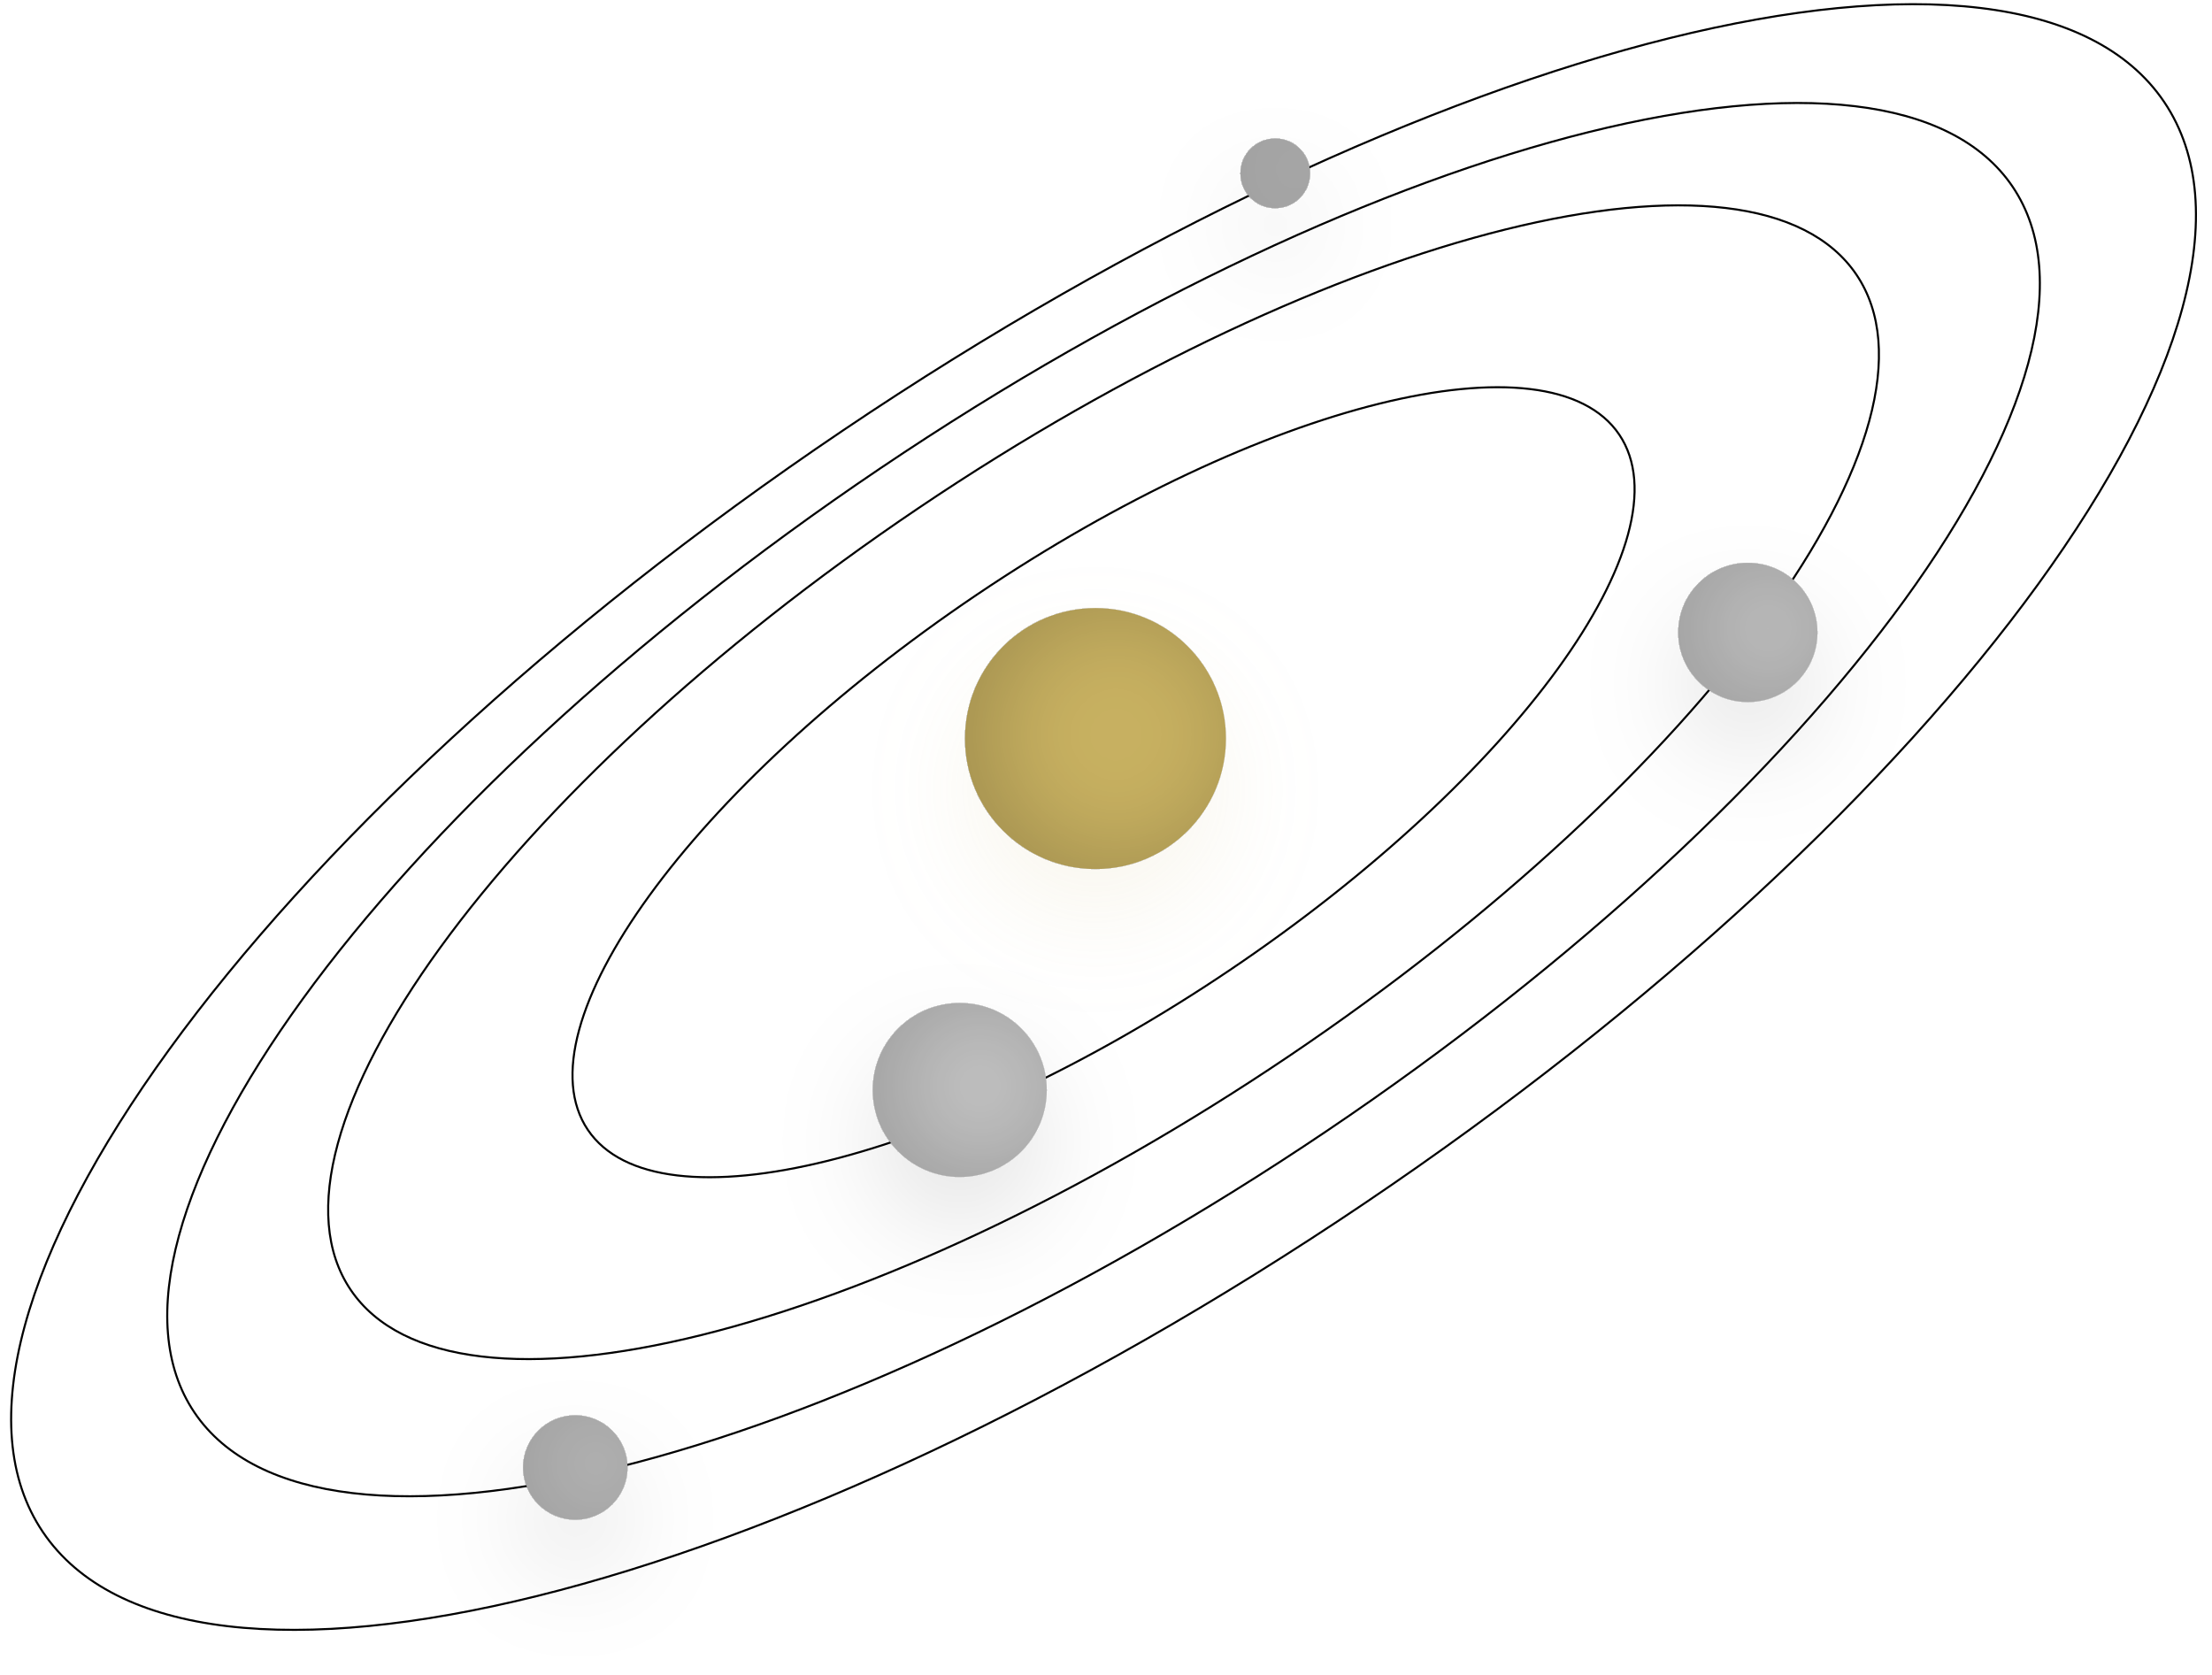
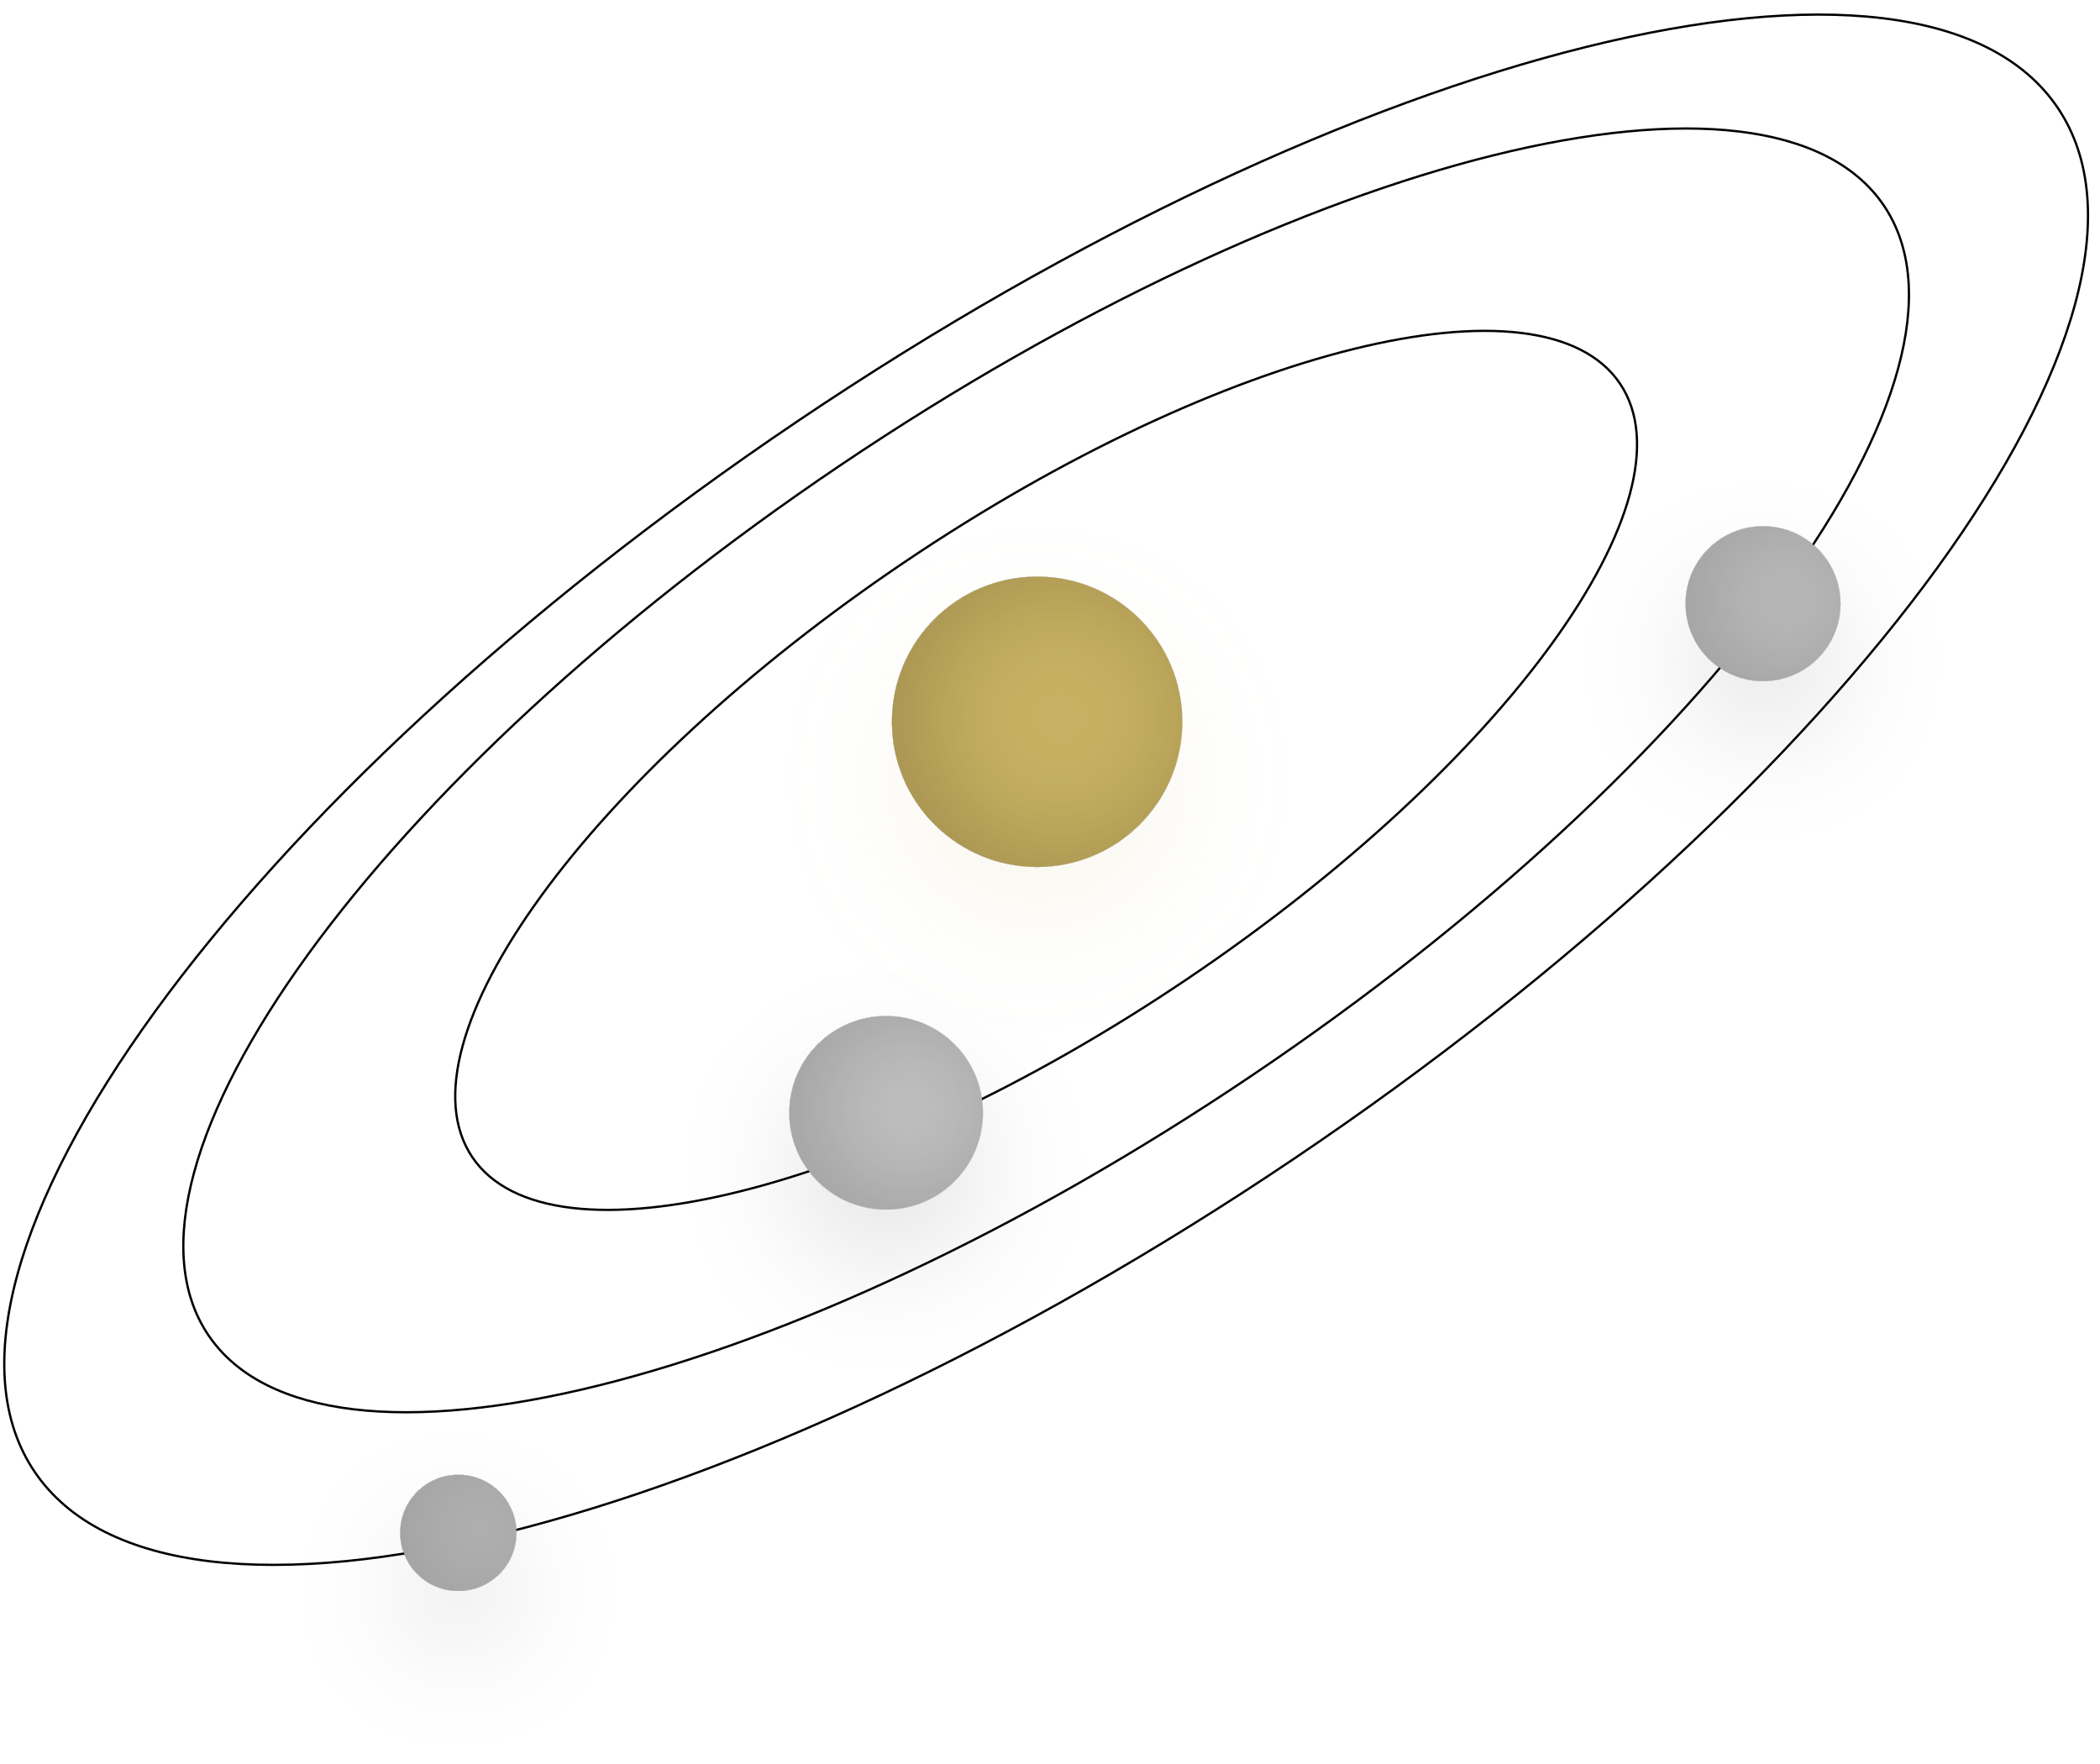
- <svg xmlns="http://www.w3.org/2000/svg" width="1083" height="820" viewBox="0 0 1083 820" fill="none">
+ <svg xmlns="http://www.w3.org/2000/svg" width="924" height="776" viewBox="0 0 924 776" fill="none">
  <g filter="url(#filter0_di_505_1161)">
-     <circle cx="536.341" cy="361.585" r="63.881" fill="#C8B161" />
+     <circle cx="456.341" cy="317.585" r="63.881" fill="#C8B161" />
  </g>
-   <path d="M792.788 212.777C801.266 225.356 802.396 242.099 797.062 261.69C791.73 281.28 779.95 303.651 762.716 327.399C728.251 374.892 672.036 427.802 602.234 474.851C532.432 521.9 462.296 554.157 405.341 568.285C376.862 575.349 351.705 577.874 331.546 575.467C311.385 573.06 296.289 565.731 287.811 553.153C279.332 540.574 278.203 523.831 283.536 504.24C288.869 484.651 300.648 462.279 317.882 438.531C352.348 391.038 408.563 338.129 478.364 291.079C548.166 244.03 618.302 211.774 675.257 197.646C703.737 190.581 728.893 188.056 749.052 190.463C769.213 192.87 784.31 200.199 792.788 212.777Z" stroke="black" />
-   <path d="M908.93 134.493C921.354 152.924 922.991 177.433 915.199 206.057C907.407 234.679 890.202 267.349 865.044 302.016C814.732 371.347 732.679 448.572 630.805 517.239C528.932 585.906 426.562 632.989 343.419 653.613C301.846 663.925 265.107 667.616 235.652 664.099C206.196 660.582 184.092 649.868 171.668 631.437C159.245 613.007 157.608 588.497 165.4 559.873C173.192 531.251 190.397 498.581 215.555 463.914C265.867 394.583 347.92 317.359 449.794 248.692C551.667 180.025 654.037 132.941 737.18 112.317C778.753 102.005 815.492 98.315 844.947 101.831C874.403 105.348 896.507 116.062 908.93 134.493Z" stroke="black" />
-   <path d="M985.413 91.458C1000.43 113.743 1002.41 143.366 992.994 177.938C983.583 212.509 962.805 251.961 932.429 293.818C871.681 377.529 772.613 470.767 649.62 553.669C526.626 636.572 403.03 693.419 302.642 718.321C252.446 730.772 208.079 735.23 172.504 730.982C136.926 726.735 110.207 713.792 95.186 691.507C80.165 669.222 78.193 639.599 87.604 605.027C97.015 570.456 117.794 531.004 148.169 489.147C208.918 405.436 307.985 312.198 430.979 229.296C553.972 146.393 677.568 89.546 777.957 64.644C828.153 52.193 872.519 47.735 908.095 51.983C943.672 56.23 970.392 69.173 985.413 91.458Z" stroke="black" />
-   <path d="M1059.61 49.961C1077.15 75.985 1079.45 110.57 1068.47 150.913C1057.49 191.254 1033.24 237.286 997.804 286.119C926.931 383.782 811.357 492.553 667.873 589.267C524.39 685.981 380.201 752.3 263.081 781.352C204.52 795.879 152.753 801.081 111.239 796.125C69.723 791.168 38.527 776.063 20.986 750.039C3.444 724.015 1.148 689.43 12.13 649.087C23.112 608.746 47.357 562.713 82.795 513.881C153.668 416.218 269.242 307.446 412.726 210.733C556.209 114.019 700.398 47.7 817.517 18.648C876.079 4.121 927.845 -1.081 969.359 3.875C1010.88 8.832 1042.07 23.937 1059.61 49.961Z" stroke="black" />
+   <path d="M712.788 168.777C721.266 181.356 722.396 198.099 717.062 217.69C711.73 237.28 699.95 259.651 682.716 283.399C648.251 330.892 592.036 383.802 522.234 430.851C452.432 477.9 382.296 510.157 325.341 524.285C296.862 531.349 271.705 533.874 251.546 531.467C231.385 529.06 216.289 521.731 207.811 509.153C199.332 496.574 198.203 479.831 203.536 460.24C208.869 440.651 220.648 418.279 237.882 394.531C272.348 347.038 328.563 294.129 398.364 247.079C468.166 200.03 538.302 167.774 595.257 153.646C623.737 146.581 648.893 144.056 669.052 146.463C689.213 148.87 704.31 156.199 712.788 168.777Z" stroke="black" />
+   <path d="M828.93 90.493C841.354 108.924 842.991 133.433 835.199 162.057C827.407 190.679 810.202 223.349 785.044 258.016C734.732 327.347 652.679 404.572 550.805 473.239C448.932 541.906 346.562 588.989 263.419 609.613C221.846 619.925 185.107 623.616 155.652 620.099C126.196 616.582 104.092 605.868 91.668 587.437C79.245 569.007 77.608 544.497 85.4 515.873C93.192 487.251 110.397 454.581 135.555 419.914C185.867 350.583 267.92 273.359 369.794 204.692C471.667 136.025 574.037 88.942 657.18 68.317C698.753 58.005 735.492 54.315 764.947 57.831C794.403 61.348 816.507 72.062 828.93 90.493Z" stroke="black" />
+   <path d="M905.413 47.458C920.433 69.743 922.406 99.366 912.994 133.938C903.583 168.509 882.805 207.961 852.429 249.818C791.681 333.529 692.613 426.767 569.62 509.669C446.626 592.572 323.03 649.419 222.642 674.321C172.446 686.772 128.079 691.23 92.504 686.982C56.926 682.735 30.207 669.792 15.186 647.507C0.165 625.222 -1.807 595.599 7.604 561.027C17.015 526.456 37.794 487.004 68.169 445.147C128.918 361.436 227.985 268.198 350.979 185.296C473.972 102.393 597.568 45.546 697.957 20.644C748.153 8.193 792.519 3.735 828.095 7.983C863.672 12.23 890.392 25.173 905.413 47.458Z" stroke="black" />
  <g filter="url(#filter1_di_505_1161)">
-     <circle cx="469.905" cy="533.638" r="42.587" fill="#C4C4C4" />
+     <circle cx="389.905" cy="489.638" r="42.587" fill="#C4C4C4" />
  </g>
  <g filter="url(#filter2_di_505_1161)">
-     <circle cx="855.746" cy="309.629" r="34.07" fill="#C4C4C4" />
+     <circle cx="775.746" cy="265.629" r="34.07" fill="#C4C4C4" />
  </g>
  <g filter="url(#filter3_di_505_1161)">
-     <circle cx="281.669" cy="718.467" r="25.552" fill="#C4C4C4" />
-   </g>
-   <g filter="url(#filter4_di_505_1161)">
-     <circle cx="624.367" cy="84.861" r="17.035" fill="#C4C4C4" />
+     <circle cx="201.669" cy="674.467" r="25.552" fill="#C4C4C4" />
  </g>
  <defs>
-     <filter id="filter0_di_505_1161" x="422.46" y="272.704" width="227.762" height="227.762" filterUnits="userSpaceOnUse" color-interpolation-filters="sRGB">
+     <filter id="filter0_di_505_1161" x="342.46" y="228.704" width="227.762" height="227.762" filterUnits="userSpaceOnUse" color-interpolation-filters="sRGB">
      <feFlood flood-opacity="0" result="BackgroundImageFix" />
      <feColorMatrix in="SourceAlpha" type="matrix" values="0 0 0 0 0 0 0 0 0 0 0 0 0 0 0 0 0 0 127 0" result="hardAlpha" />
      <feOffset dy="25" />
      <feGaussianBlur stdDeviation="25" />
      <feComposite in2="hardAlpha" operator="out" />
      <feColorMatrix type="matrix" values="0 0 0 0 0.784 0 0 0 0 0.694 0 0 0 0 0.38 0 0 0 0.1 0" />
      <feBlend mode="normal" in2="BackgroundImageFix" result="effect1_dropShadow_505_1161" />
      <feBlend mode="normal" in="SourceGraphic" in2="effect1_dropShadow_505_1161" result="shape" />
      <feColorMatrix in="SourceAlpha" type="matrix" values="0 0 0 0 0 0 0 0 0 0 0 0 0 0 0 0 0 0 127 0" result="hardAlpha" />
      <feOffset dx="10" dy="-2" />
      <feGaussianBlur stdDeviation="25" />
      <feComposite in2="hardAlpha" operator="arithmetic" k2="-1" k3="1" />
      <feColorMatrix type="matrix" values="0 0 0 0 0 0 0 0 0 0 0 0 0 0 0 0 0 0 0.2 0" />
      <feBlend mode="normal" in2="shape" result="effect2_innerShadow_505_1161" />
    </filter>
-     <filter id="filter1_di_505_1161" x="377.317" y="466.051" width="185.175" height="185.175" filterUnits="userSpaceOnUse" color-interpolation-filters="sRGB">
+     <filter id="filter1_di_505_1161" x="297.317" y="422.051" width="185.175" height="185.175" filterUnits="userSpaceOnUse" color-interpolation-filters="sRGB">
      <feFlood flood-opacity="0" result="BackgroundImageFix" />
      <feColorMatrix in="SourceAlpha" type="matrix" values="0 0 0 0 0 0 0 0 0 0 0 0 0 0 0 0 0 0 127 0" result="hardAlpha" />
      <feOffset dy="25" />
      <feGaussianBlur stdDeviation="25" />
      <feComposite in2="hardAlpha" operator="out" />
      <feColorMatrix type="matrix" values="0 0 0 0 0 0 0 0 0 0 0 0 0 0 0 0 0 0 0.1 0" />
      <feBlend mode="normal" in2="BackgroundImageFix" result="effect1_dropShadow_505_1161" />
      <feBlend mode="normal" in="SourceGraphic" in2="effect1_dropShadow_505_1161" result="shape" />
      <feColorMatrix in="SourceAlpha" type="matrix" values="0 0 0 0 0 0 0 0 0 0 0 0 0 0 0 0 0 0 127 0" result="hardAlpha" />
      <feOffset dx="10" dy="-2" />
      <feGaussianBlur stdDeviation="25" />
      <feComposite in2="hardAlpha" operator="arithmetic" k2="-1" k3="1" />
      <feColorMatrix type="matrix" values="0 0 0 0 0 0 0 0 0 0 0 0 0 0 0 0 0 0 0.2 0" />
      <feBlend mode="normal" in2="shape" result="effect2_innerShadow_505_1161" />
    </filter>
-     <filter id="filter2_di_505_1161" x="771.676" y="250.559" width="168.14" height="168.14" filterUnits="userSpaceOnUse" color-interpolation-filters="sRGB">
+     <filter id="filter2_di_505_1161" x="691.676" y="206.559" width="168.14" height="168.14" filterUnits="userSpaceOnUse" color-interpolation-filters="sRGB">
      <feFlood flood-opacity="0" result="BackgroundImageFix" />
      <feColorMatrix in="SourceAlpha" type="matrix" values="0 0 0 0 0 0 0 0 0 0 0 0 0 0 0 0 0 0 127 0" result="hardAlpha" />
      <feOffset dy="25" />
      <feGaussianBlur stdDeviation="25" />
      <feComposite in2="hardAlpha" operator="out" />
      <feColorMatrix type="matrix" values="0 0 0 0 0 0 0 0 0 0 0 0 0 0 0 0 0 0 0.1 0" />
      <feBlend mode="normal" in2="BackgroundImageFix" result="effect1_dropShadow_505_1161" />
      <feBlend mode="normal" in="SourceGraphic" in2="effect1_dropShadow_505_1161" result="shape" />
      <feColorMatrix in="SourceAlpha" type="matrix" values="0 0 0 0 0 0 0 0 0 0 0 0 0 0 0 0 0 0 127 0" result="hardAlpha" />
      <feOffset dx="10" dy="-2" />
      <feGaussianBlur stdDeviation="25" />
      <feComposite in2="hardAlpha" operator="arithmetic" k2="-1" k3="1" />
      <feColorMatrix type="matrix" values="0 0 0 0 0 0 0 0 0 0 0 0 0 0 0 0 0 0 0.2 0" />
      <feBlend mode="normal" in2="shape" result="effect2_innerShadow_505_1161" />
    </filter>
-     <filter id="filter3_di_505_1161" x="206.117" y="667.914" width="151.105" height="151.105" filterUnits="userSpaceOnUse" color-interpolation-filters="sRGB">
-       <feFlood flood-opacity="0" result="BackgroundImageFix" />
-       <feColorMatrix in="SourceAlpha" type="matrix" values="0 0 0 0 0 0 0 0 0 0 0 0 0 0 0 0 0 0 127 0" result="hardAlpha" />
-       <feOffset dy="25" />
-       <feGaussianBlur stdDeviation="25" />
-       <feComposite in2="hardAlpha" operator="out" />
-       <feColorMatrix type="matrix" values="0 0 0 0 0 0 0 0 0 0 0 0 0 0 0 0 0 0 0.1 0" />
-       <feBlend mode="normal" in2="BackgroundImageFix" result="effect1_dropShadow_505_1161" />
-       <feBlend mode="normal" in="SourceGraphic" in2="effect1_dropShadow_505_1161" result="shape" />
-       <feColorMatrix in="SourceAlpha" type="matrix" values="0 0 0 0 0 0 0 0 0 0 0 0 0 0 0 0 0 0 127 0" result="hardAlpha" />
-       <feOffset dx="10" dy="-2" />
-       <feGaussianBlur stdDeviation="25" />
-       <feComposite in2="hardAlpha" operator="arithmetic" k2="-1" k3="1" />
-       <feColorMatrix type="matrix" values="0 0 0 0 0 0 0 0 0 0 0 0 0 0 0 0 0 0 0.2 0" />
-       <feBlend mode="normal" in2="shape" result="effect2_innerShadow_505_1161" />
-     </filter>
-     <filter id="filter4_di_505_1161" x="557.332" y="42.826" width="134.07" height="134.07" filterUnits="userSpaceOnUse" color-interpolation-filters="sRGB">
+     <filter id="filter3_di_505_1161" x="126.117" y="623.914" width="151.105" height="151.105" filterUnits="userSpaceOnUse" color-interpolation-filters="sRGB">
      <feFlood flood-opacity="0" result="BackgroundImageFix" />
      <feColorMatrix in="SourceAlpha" type="matrix" values="0 0 0 0 0 0 0 0 0 0 0 0 0 0 0 0 0 0 127 0" result="hardAlpha" />
      <feOffset dy="25" />
      <feGaussianBlur stdDeviation="25" />
      <feComposite in2="hardAlpha" operator="out" />
      <feColorMatrix type="matrix" values="0 0 0 0 0 0 0 0 0 0 0 0 0 0 0 0 0 0 0.1 0" />
      <feBlend mode="normal" in2="BackgroundImageFix" result="effect1_dropShadow_505_1161" />
      <feBlend mode="normal" in="SourceGraphic" in2="effect1_dropShadow_505_1161" result="shape" />
      <feColorMatrix in="SourceAlpha" type="matrix" values="0 0 0 0 0 0 0 0 0 0 0 0 0 0 0 0 0 0 127 0" result="hardAlpha" />
      <feOffset dx="10" dy="-2" />
      <feGaussianBlur stdDeviation="25" />
      <feComposite in2="hardAlpha" operator="arithmetic" k2="-1" k3="1" />
      <feColorMatrix type="matrix" values="0 0 0 0 0 0 0 0 0 0 0 0 0 0 0 0 0 0 0.2 0" />
      <feBlend mode="normal" in2="shape" result="effect2_innerShadow_505_1161" />
    </filter>
  </defs>
</svg>
